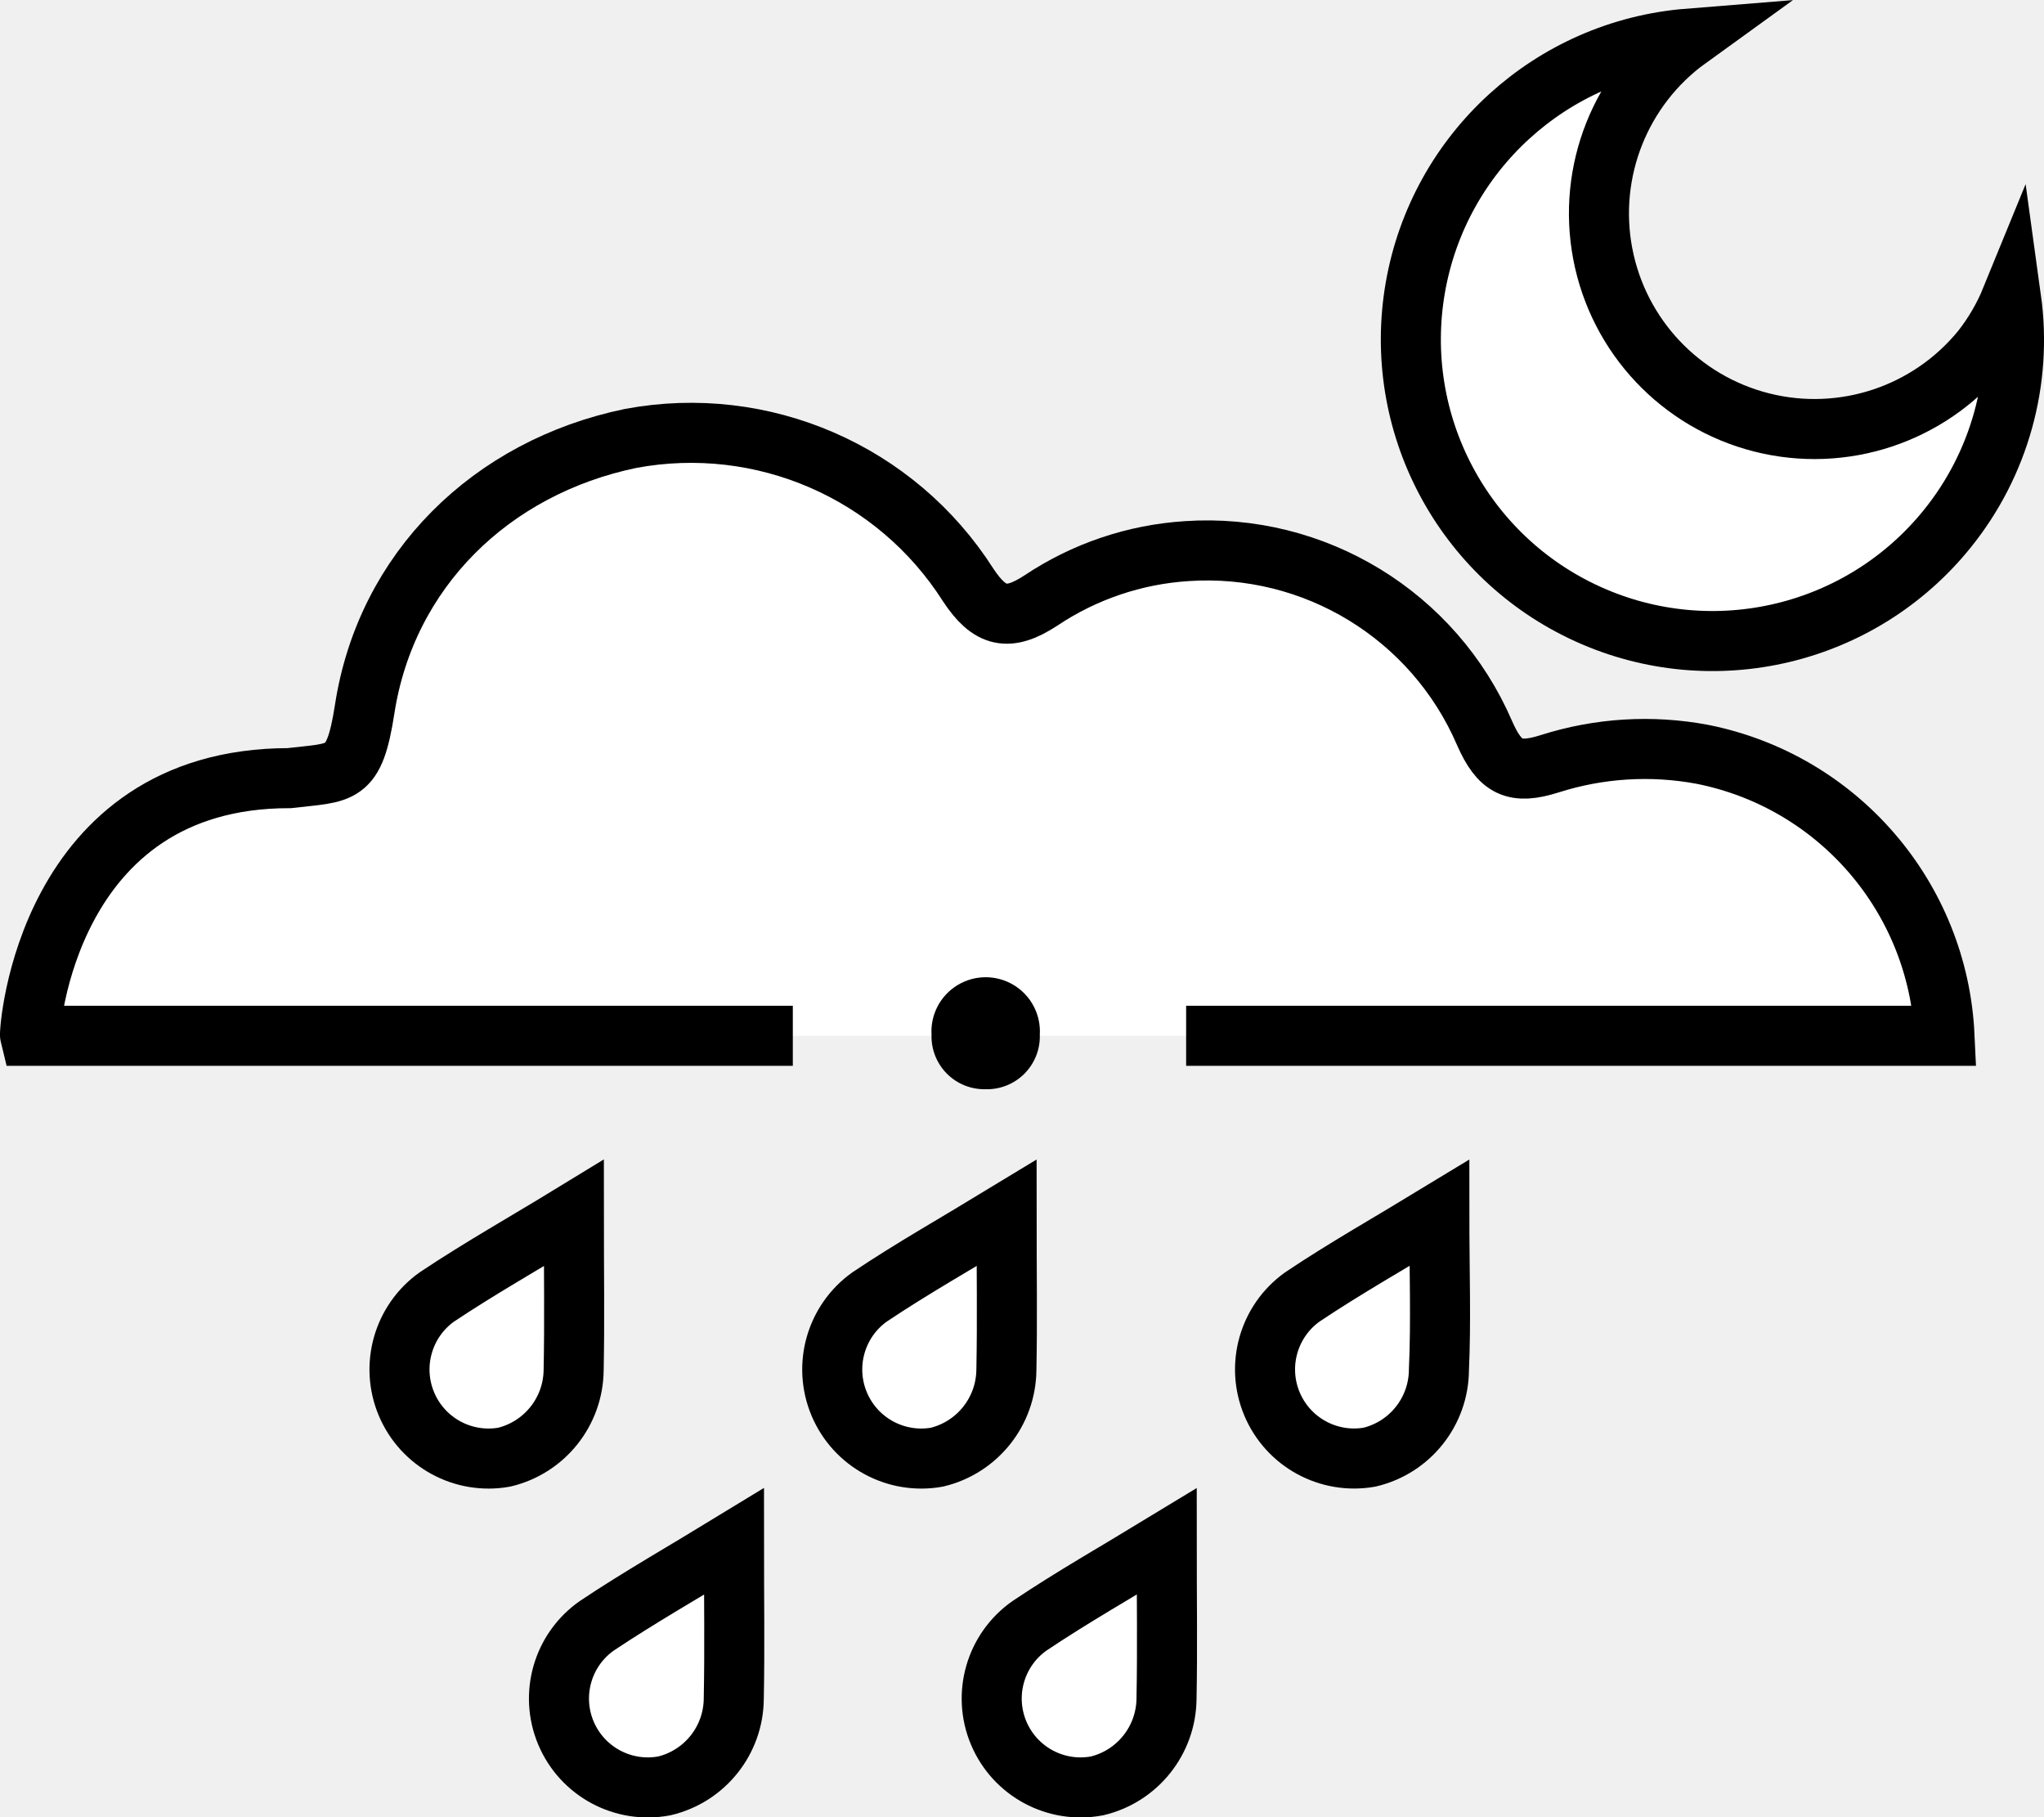
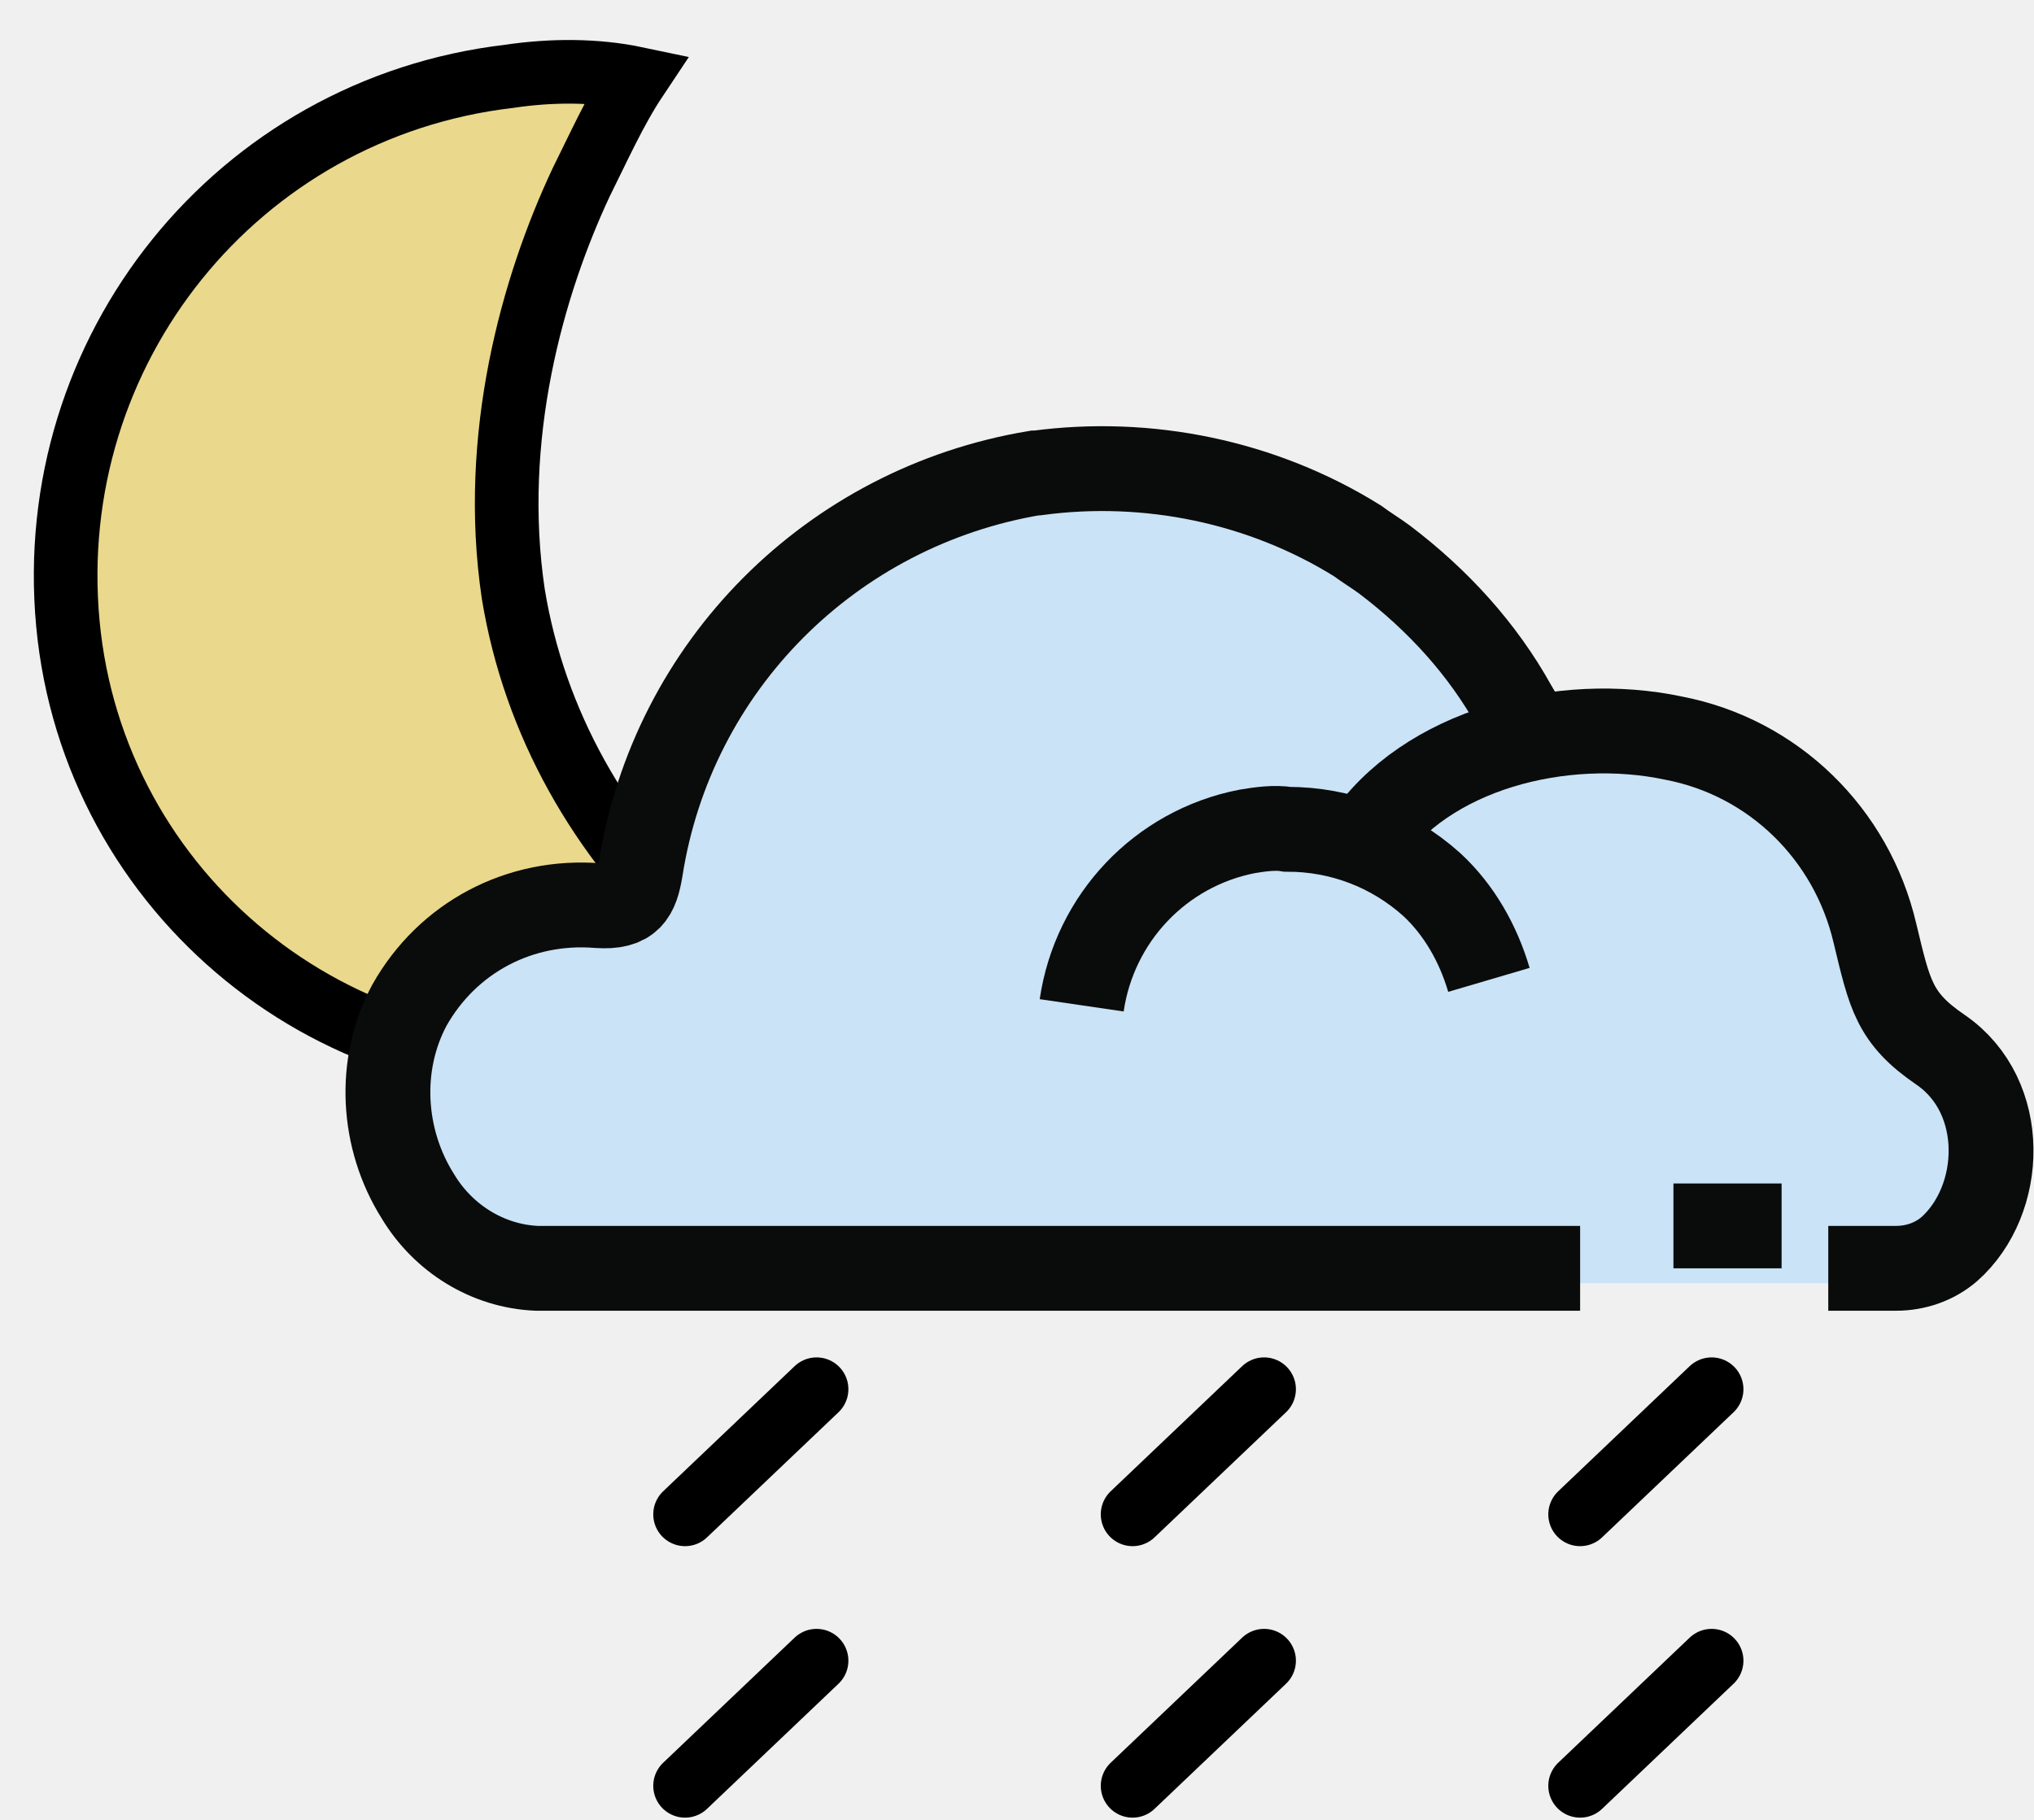
- <svg xmlns="http://www.w3.org/2000/svg" viewBox="0 0 102.12 90.74">
-   <defs>
-     <style>.cls-1{fill:#fff;stroke:#000;stroke-miterlimit:10;stroke-width:3px;}</style>
-   </defs>
-   <g id="Layer_2" data-name="Layer 2">
-     <g id="Layer_1-2" data-name="Layer 1">
-       <path class="cls-1" d="M28.67,60.59c-2.47,1.51-4.71,2.77-6.85,4.2a4.45,4.45,0,0,0,3.37,8,4.52,4.52,0,0,0,3.47-4.36C28.71,66,28.67,63.48,28.67,60.59Z" />
-       <path class="cls-1" d="M50.29,60.59c-2.48,1.51-4.72,2.77-6.85,4.2a4.45,4.45,0,0,0,3.37,8,4.53,4.53,0,0,0,3.47-4.36C50.33,66,50.29,63.48,50.29,60.59Z" />
-       <path class="cls-1" d="M71.91,60.59c-2.48,1.51-4.72,2.77-6.85,4.2a4.45,4.45,0,0,0,3.36,8,4.51,4.51,0,0,0,3.47-4.36C72,66,71.91,63.48,71.91,60.59Z" />
-       <path class="cls-1" d="M36.67,77c-2.47,1.51-4.71,2.78-6.85,4.21a4.44,4.44,0,0,0,3.37,8,4.51,4.51,0,0,0,3.47-4.36C36.71,82.34,36.67,79.86,36.67,77Z" />
-       <path class="cls-1" d="M58.29,77c-2.48,1.51-4.72,2.78-6.85,4.21a4.44,4.44,0,0,0,3.37,8,4.52,4.52,0,0,0,3.47-4.36C58.33,82.34,58.29,79.86,58.29,77Z" />
-       <path class="cls-1" d="M59.26,51.74H97.15a15.05,15.05,0,0,0-12.1-14.06,15.63,15.63,0,0,0-7.62.47c-1.76.56-2.5.2-3.26-1.53a15.1,15.1,0,0,0-14.88-9.09A14.81,14.81,0,0,0,52,30c-1.62,1.06-2.55.86-3.63-.78A16.42,16.42,0,0,0,31.51,21.9c-7,1.45-12.22,6.6-13.29,13.52-.53,3.41-1.13,3.14-3.77,3.45-12.16,0-13,12.67-12.95,12.87H39.61" />
-       <path d="M49.24,54.41a2.64,2.64,0,0,1-2.7-2.72,2.71,2.71,0,1,1,5.41,0A2.64,2.64,0,0,1,49.24,54.41Z" />
-       <path class="cls-1" d="M99,17.47h0A10.77,10.77,0,1,1,84.35,1.93,15.07,15.07,0,1,0,97.29,26.41h0a15,15,0,0,0,3.19-11.48A10.56,10.56,0,0,1,99,17.47Z" />
+ <svg xmlns="http://www.w3.org/2000/svg" version="1.1" id="Layer_1" x="0px" y="0px" viewBox="16 -10.8 95.9 85.8" style="enable-background:new 16 -10.8 95.9 85.8;" xml:space="preserve">
+   <style type="text/css">
+ 	.st0{fill:#EAD88C;}
+ 	.st1{fill:none;stroke:#000000;stroke-width:3;stroke-miterlimit:10;}
+ 	.st2{fill:none;}
+ 	.st3{fill:#CAE3F6;}
+ 	.st4{fill:none;stroke:#0A0B0B;stroke-width:4;stroke-miterlimit:10;}
+ 	.st5{fill:none;stroke:#000000;stroke-width:3;stroke-linecap:round;stroke-miterlimit:10;}
+ </style>
+   <g>
+     <g>
+       <path class="st0" d="M40-7.2C27.2-5.7,18,5.7,19.2,18.6c1.2,12.8,12.7,22.1,25.4,20.7c3-0.4,5.7-1.2,8.5-2.7    c-1.6-1.1-3-2.3-4.3-3.7c-4.5-4.2-7.6-9.6-8.6-15.7c-1.1-7.4,0.9-14.5,3.2-19.4C44.2-3.8,45-5.6,46-7.1C44.1-7.5,42-7.5,40-7.2z" />
+       <path class="st1" d="M40-7.2C27.2-5.7,18,5.7,19.2,18.6c1.2,12.8,12.7,22.1,25.4,20.7c3-0.4,5.7-1.2,8.5-2.7    c-1.6-1.1-3-2.3-4.3-3.7c-4.5-4.2-7.6-9.6-8.6-15.7c-1.1-7.4,0.9-14.5,3.2-19.4C44.2-3.8,45-5.6,46-7.1C44.1-7.5,42-7.5,40-7.2z" />
+       <path class="st2" d="M61.1-4.8l-0.4-0.3c-5-3.6-11.1-5.2-18.3-4.6c-3.9,0.3-11.3,4-11.5,4.2C21.7-0.1,17,12.4,20,23.4    c0.3,1,0.6,1.9,1,2.9c1.4,3.6,3.7,6.9,6.6,9.5" />
    </g>
+     <path class="st3" d="M90.4,49.6H40.9c-2.3-0.1-4.4-1.4-5.6-3.4c-1.8-2.7-1.9-6.2-0.4-9.1c1.8-3.2,5.3-5,8.9-4.7   c1.5,0.1,1.8-0.5,2-1.7c1.6-9.6,9.1-17.2,18.7-18.8h0.1c5.3-0.7,10.6,0.4,15.2,3.2c0.4,0.3,0.9,0.6,1.3,0.9c2.5,1.9,4.6,4.3,6.2,7   l0.7,1.2" />
+     <path class="st3" d="M66.8,37.1c0.6-4.1,3.7-7.4,7.8-8.3c0.6-0.1,1.3-0.2,1.9-0.1c2.5,0,5,0.9,6.8,2.6c1.3,1.2,2.2,2.8,2.7,4.5" />
+     <path class="st3" d="M80.1,29.4c2.9-4.4,9.5-6,14.7-5c4.7,0.9,8.5,4.5,9.5,9.2c0.7,2.9,0.9,4,3.1,5.6c3.2,2.2,3,7.2,0.4,9.5   c-0.7,0.6-1.6,1-2.5,1H88.2" />
+     <line class="st2" x1="94.9" y1="47.6" x2="100" y2="47.6" />
+     <path class="st4" d="M90.5,49H41.3c-2.3-0.1-4.4-1.4-5.6-3.4c-1.7-2.7-1.9-6.2-0.4-9c1.8-3.2,5.2-5,8.9-4.7c1.5,0.1,1.8-0.5,2-1.7   c1.5-9.6,9-17.1,18.6-18.7h0.1c5.2-0.7,10.6,0.4,15.1,3.2c0.4,0.3,0.9,0.6,1.3,0.9c2.5,1.9,4.6,4.2,6.1,6.9l0.7,1.2" />
+     <path class="st4" d="M67,36.6c0.6-4.1,3.7-7.4,7.8-8.2c0.6-0.1,1.3-0.2,1.9-0.1c2.5,0,4.9,0.9,6.8,2.6c1.3,1.2,2.2,2.8,2.7,4.5" />
+     <path class="st4" d="M80.3,28.9c2.9-4.4,9.4-6,14.6-4.9c4.7,0.9,8.4,4.5,9.5,9.2c0.7,2.9,0.9,4,3.1,5.5c3.2,2.2,3,7.1,0.4,9.4   c-0.7,0.6-1.6,0.9-2.5,0.9h-3.2" />
+     <line class="st4" x1="94.9" y1="47" x2="100" y2="47" />
+     <line class="st5" x1="96.7" y1="67.5" x2="90.5" y2="73.4" />
+     <line class="st5" x1="54.5" y1="67.5" x2="48.3" y2="73.4" />
+     <line class="st5" x1="75.6" y1="67.5" x2="69.4" y2="73.4" />
+     <line class="st5" x1="96.7" y1="54.7" x2="90.5" y2="60.6" />
+     <line class="st5" x1="54.5" y1="54.7" x2="48.3" y2="60.6" />
+     <line class="st5" x1="75.6" y1="54.7" x2="69.4" y2="60.6" />
  </g>
</svg>
